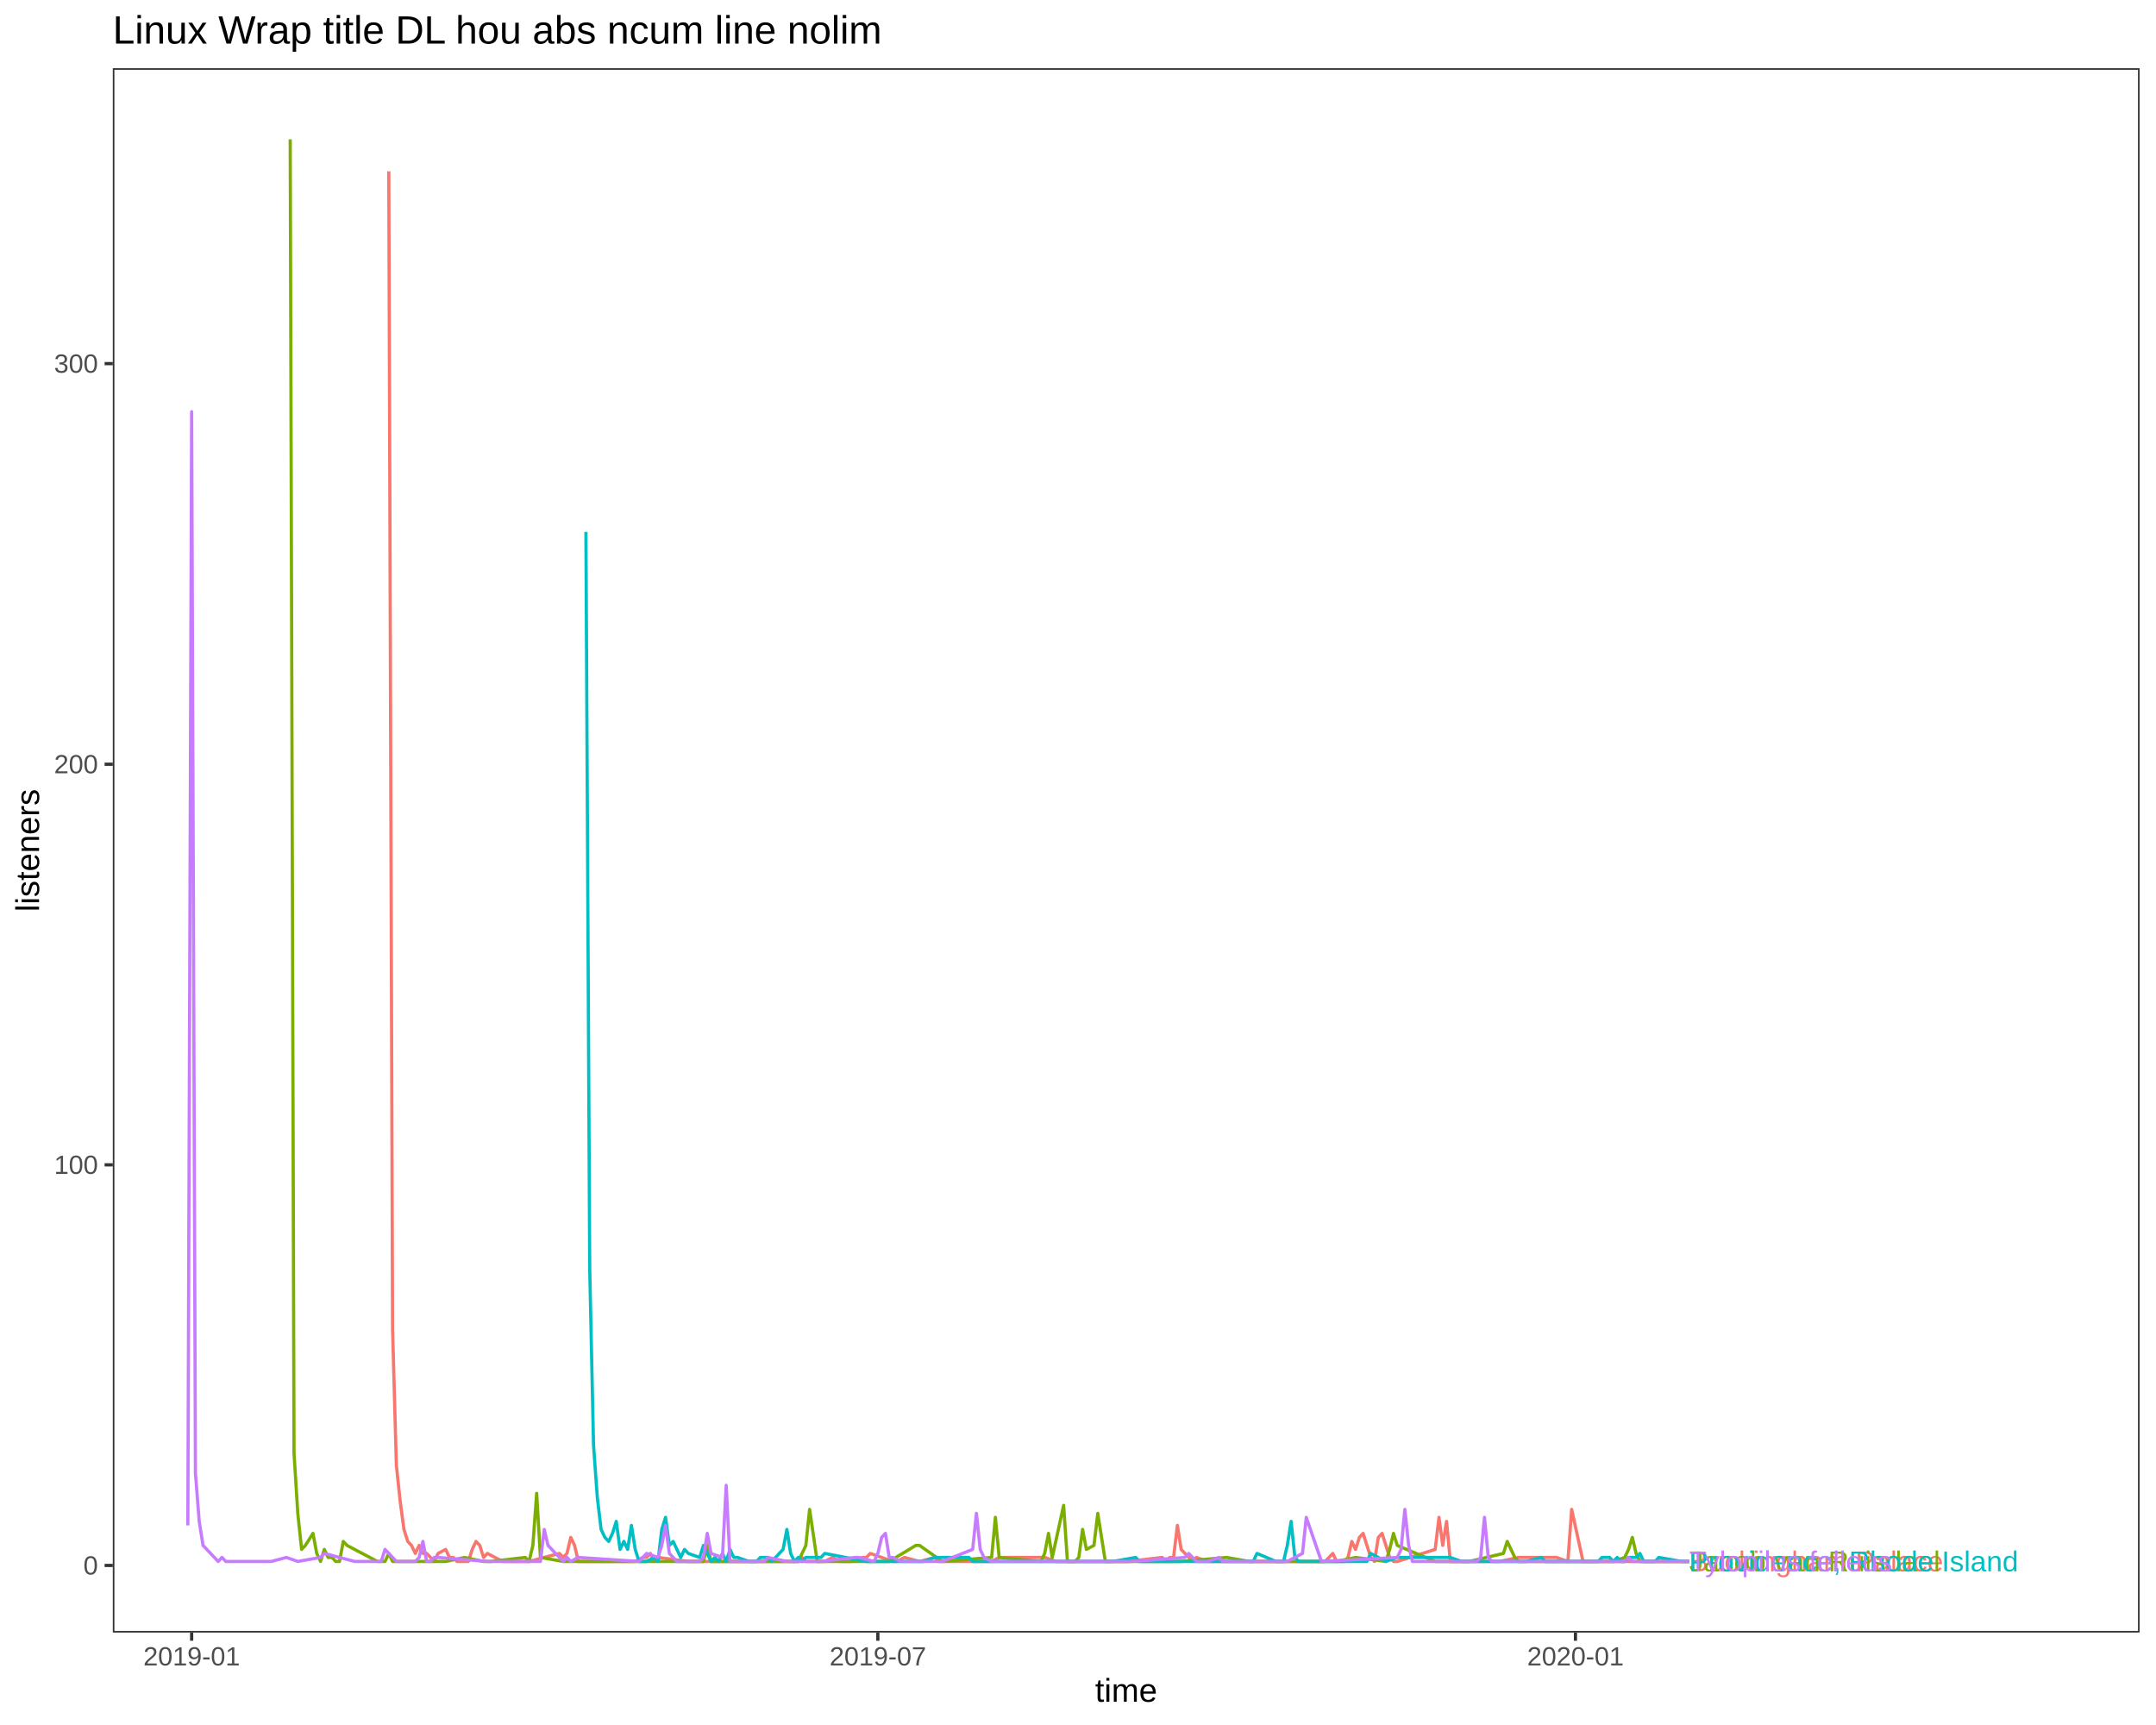
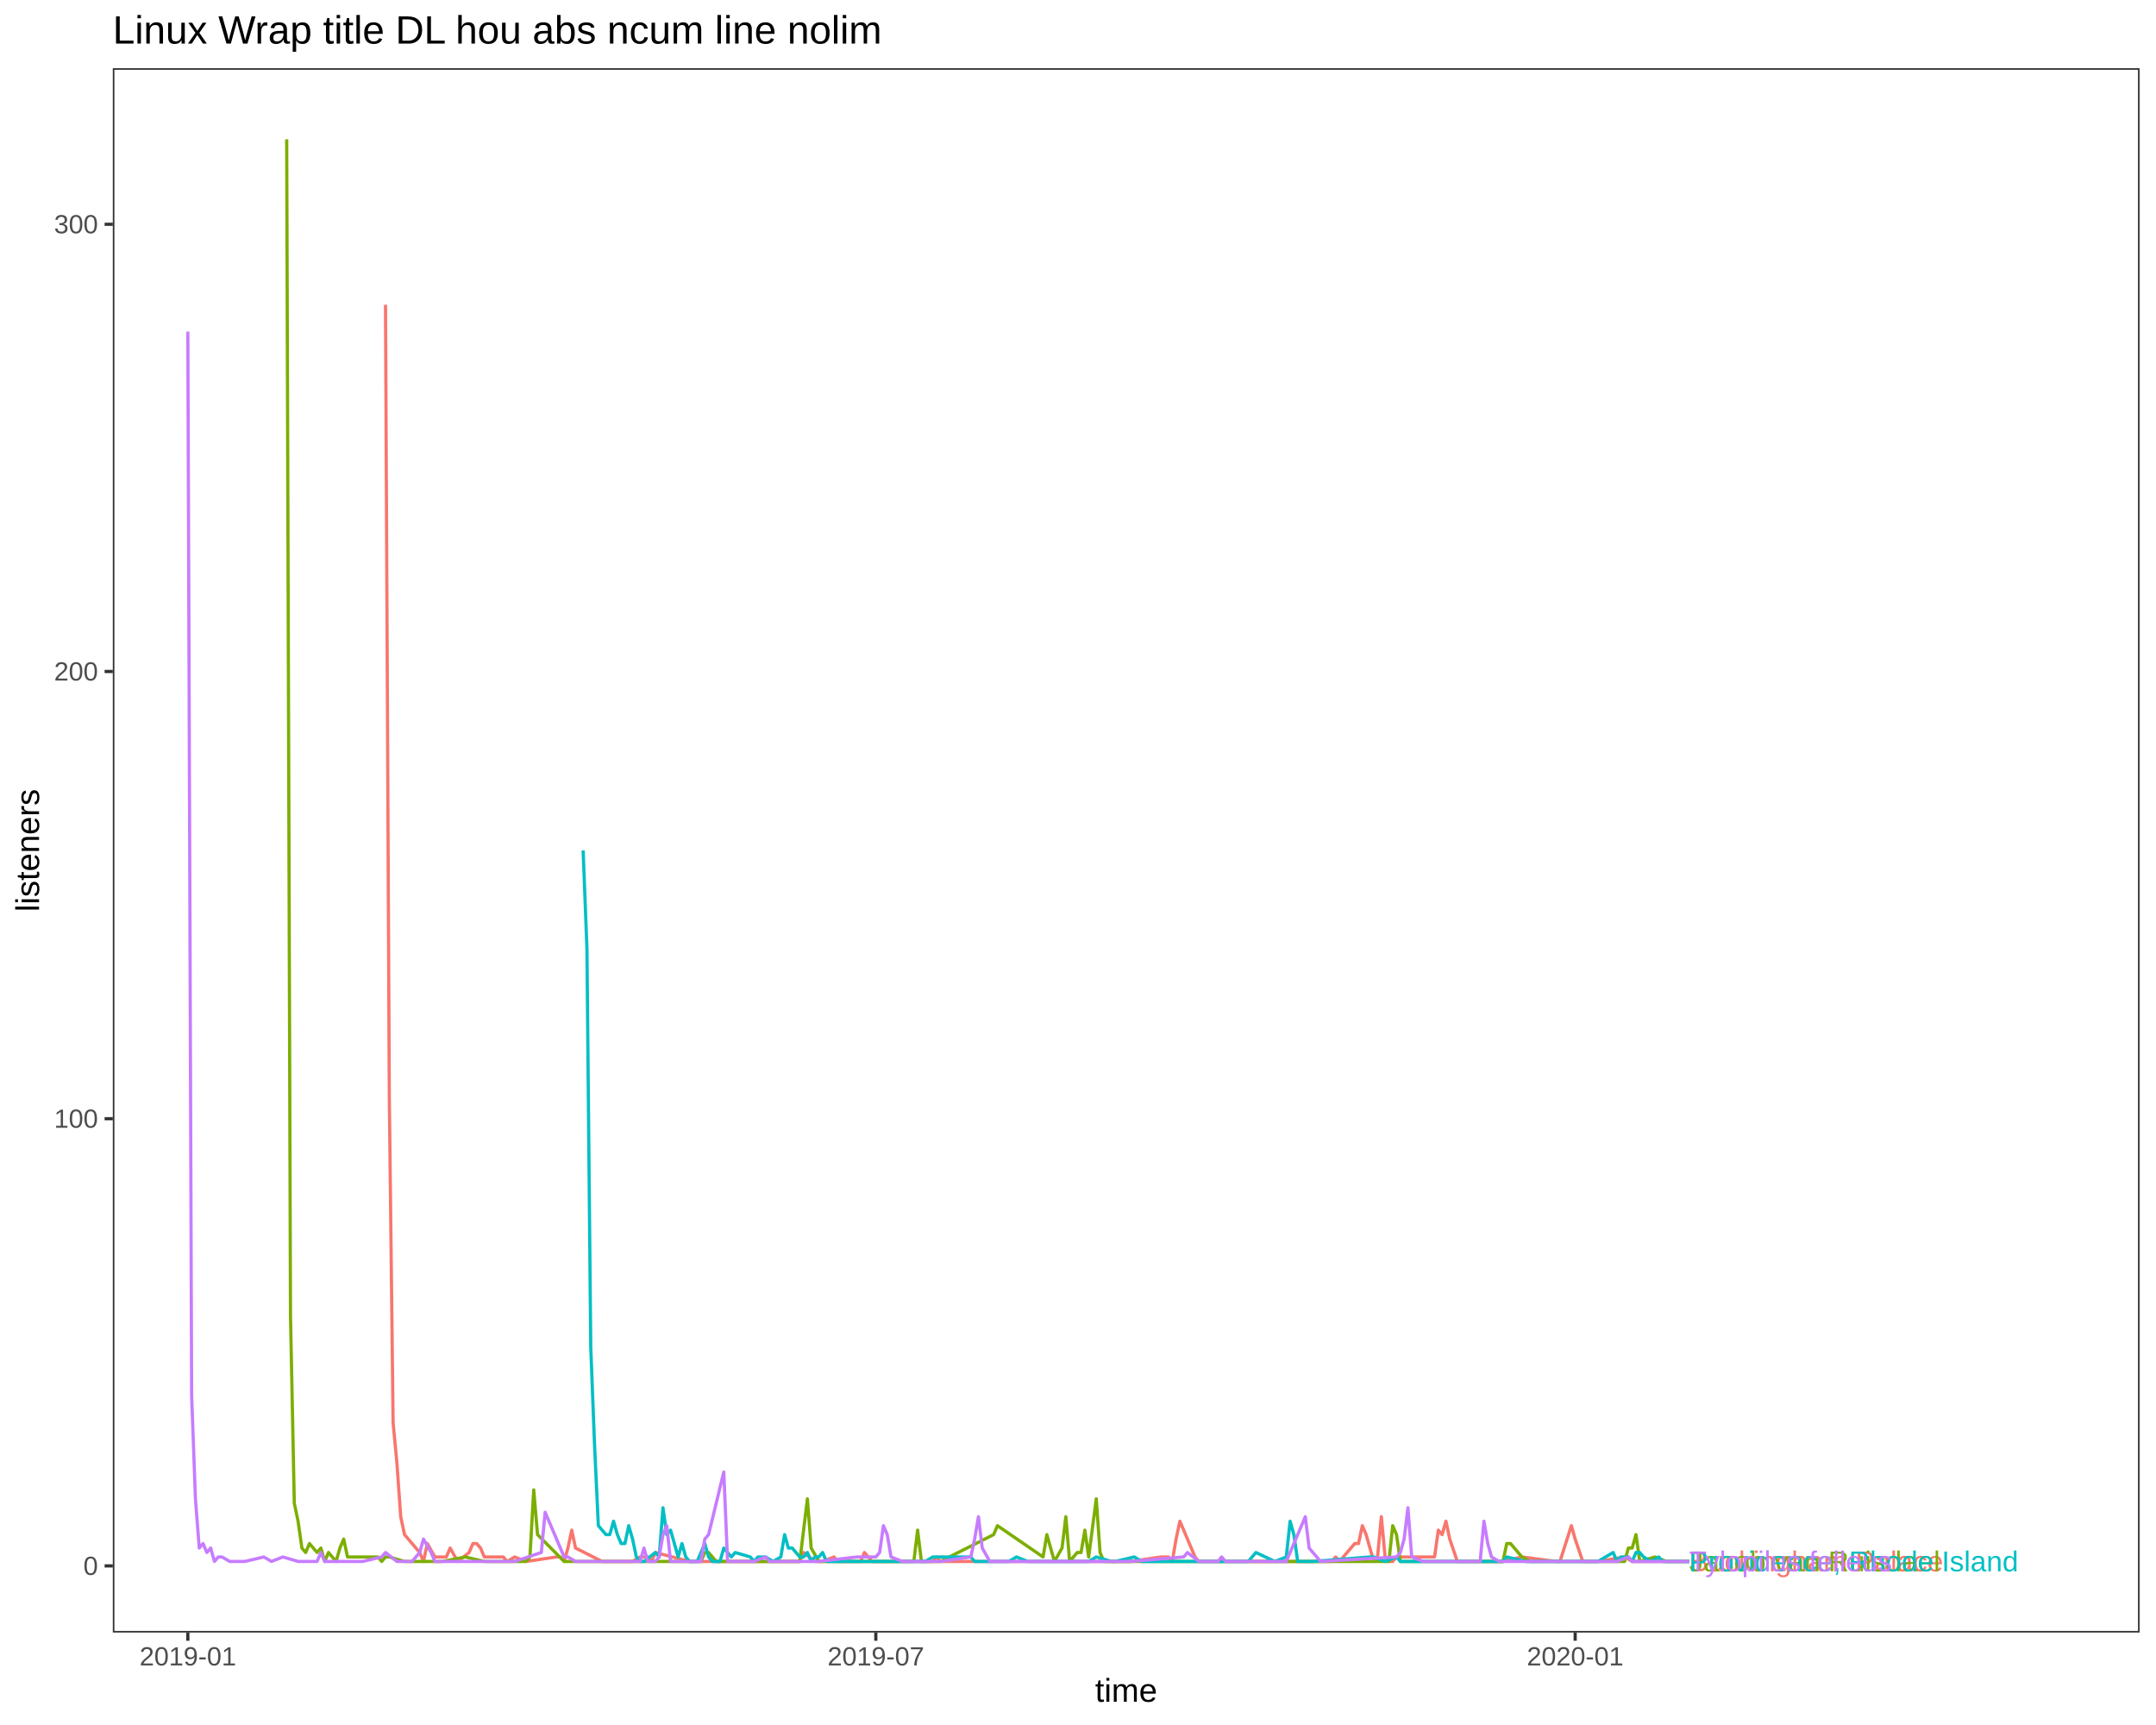
<svg xmlns="http://www.w3.org/2000/svg" viewBox="0 0 720.00 576.00">
  <defs>
    <style type="text/css">
    line, polyline, polygon, path, rect, circle {
      fill: none;
      stroke: #000000;
      stroke-linecap: round;
      stroke-linejoin: round;
      stroke-miterlimit: 10.00;
    }
  </style>
  </defs>
  <rect width="100%" height="100%" style="stroke: none; fill: #FFFFFF;" />
  <rect x="0.00" y="0.00" width="720.00" height="576.00" style="stroke-width: 1.07; stroke: #FFFFFF; fill: #FFFFFF;" />
  <defs>
    <clipPath id="cpMzcuNjd8NzE0LjUyfDU0NS4xM3wyMi43Nw==">
      <rect x="37.67" y="22.77" width="676.85" height="522.36" />
    </clipPath>
  </defs>
  <rect x="37.67" y="22.77" width="676.85" height="522.36" style="stroke-width: 1.07; stroke: none; fill: #FFFFFF;" clip-path="url(#cpMzcuNjd8NzE0LjUyfDU0NS4xM3wyMi43Nw==)" />
-   <polyline points="129.84,57.22 131.10,443.80 132.37,489.28 133.64,501.32 134.90,510.69 136.17,514.70 137.43,516.04 138.70,518.71 139.97,516.04 141.23,518.71 142.50,518.71 143.77,520.05 145.03,521.39 146.30,518.71 148.83,517.37 150.10,520.05 151.36,520.05 152.63,521.39 156.43,521.39 157.69,517.37 158.96,514.70 160.22,516.04 161.49,520.05 162.76,518.71 167.82,521.39 169.09,521.39 170.35,521.39 171.62,521.39 172.89,521.39 176.68,521.39 186.81,518.71 188.08,520.05 189.34,518.71 190.61,513.36 191.88,516.04 193.14,521.39 200.74,521.39 202.01,521.39 212.13,521.39 214.67,520.05 215.93,520.05 217.20,518.71 218.46,521.39 219.73,520.05 229.86,521.39 241.25,521.39 243.79,521.39 248.85,521.39 250.12,521.39 253.92,521.39 258.98,521.39 260.25,521.39 266.58,521.39 267.84,520.05 269.11,521.39 271.64,521.39 275.44,521.39 277.97,520.05 280.50,521.39 283.04,521.39 284.30,521.39 288.10,520.05 289.37,520.05 290.63,518.71 298.23,521.39 299.49,521.39 302.03,520.05 307.09,521.39 312.16,520.05 313.42,521.39 314.69,521.39 321.02,521.39 326.08,521.39 327.35,521.39 331.15,521.39 333.68,520.05 348.87,520.05 352.67,521.39 355.20,521.39 357.74,521.39 359.00,521.39 367.86,521.39 369.13,521.39 376.73,521.39 388.12,520.05 389.39,521.39 390.65,520.05 391.92,520.05 393.19,509.35 394.45,517.37 398.25,521.39 399.52,520.05 403.31,521.39 407.11,521.39 414.71,521.39 424.84,521.39 427.37,521.39 436.23,521.39 442.56,521.39 445.10,518.71 446.36,521.39 447.63,521.39 448.89,521.39 450.16,520.05 451.43,514.70 452.69,517.37 453.96,513.36 455.22,512.02 456.49,516.04 457.76,520.05 459.02,521.39 460.29,513.36 461.55,512.02 464.09,520.05 465.35,521.39 466.62,521.39 479.28,517.37 480.55,506.67 481.81,516.04 483.08,508.01 484.34,521.39 486.88,521.39 495.74,521.39 500.80,521.39 507.13,520.05 519.80,520.05 523.59,521.39 524.86,504.00 528.66,521.39 532.46,521.39 541.32,521.39 542.58,521.39 543.85,521.39 548.92,521.39 552.71,521.39 559.04,521.39 564.11,521.39 " style="stroke-width: 1.07; stroke: #F8766D; stroke-linecap: butt;" clip-path="url(#cpMzcuNjd8NzE0LjUyfDU0NS4xM3wyMi43Nw==)" />
-   <polyline points="96.92,46.52 98.19,485.27 99.45,505.33 100.72,517.37 101.98,516.04 104.52,512.02 105.78,518.71 107.05,521.39 108.31,517.37 109.58,520.05 110.85,520.05 112.11,521.39 113.38,521.39 114.64,514.70 115.91,516.04 126.04,521.39 127.31,521.39 128.57,521.39 129.84,518.71 131.10,521.39 136.17,521.39 141.23,521.39 148.83,521.39 155.16,520.05 161.49,521.39 164.02,521.39 175.42,520.05 176.68,521.39 177.95,516.04 179.22,498.65 180.48,520.05 188.08,521.39 190.61,521.39 204.54,521.39 207.07,521.39 217.20,521.39 224.80,521.39 229.86,521.39 231.13,521.39 234.92,521.39 236.19,516.04 237.46,521.39 239.99,521.39 241.25,521.39 245.05,521.39 247.58,521.39 250.12,521.39 252.65,521.39 264.04,521.39 266.58,521.39 269.11,516.04 270.37,504.00 272.91,521.39 277.97,521.39 296.96,521.39 305.83,516.04 307.09,516.04 314.69,521.39 331.15,520.05 332.41,506.67 333.68,520.05 347.61,521.39 348.87,518.71 350.14,512.02 351.40,520.05 355.20,502.66 356.47,521.39 359.00,521.39 360.27,520.05 361.53,510.69 362.80,517.37 365.33,516.04 366.60,505.33 369.13,521.39 377.99,521.39 379.26,521.39 383.06,521.39 390.65,521.39 394.45,521.39 409.64,520.05 417.24,521.39 424.84,521.39 426.10,521.39 446.36,521.39 452.69,520.05 462.82,521.39 464.09,517.37 465.35,512.02 466.62,516.04 479.28,521.39 484.34,521.39 486.88,521.39 490.68,521.39 502.07,518.71 503.34,514.70 504.60,517.37 505.87,520.05 507.13,521.39 508.40,521.39 510.93,521.39 512.20,521.39 527.39,521.39 538.79,521.39 542.58,520.05 543.85,517.37 545.12,513.36 546.38,518.71 547.65,521.39 551.45,521.39 552.71,521.39 555.25,521.39 556.51,521.39 564.11,521.39 " style="stroke-width: 1.07; stroke: #7CAE00; stroke-linecap: butt;" clip-path="url(#cpMzcuNjd8NzE0LjUyfDU0NS4xM3wyMi43Nw==)" />
-   <polyline points="195.67,177.61 196.94,423.74 198.21,482.59 199.47,499.98 200.74,510.69 202.01,513.36 203.27,514.70 204.54,512.02 205.80,508.01 207.07,517.37 208.34,514.70 209.60,517.37 210.87,509.35 212.13,517.37 213.40,521.39 214.67,521.39 215.93,521.39 218.46,520.05 219.73,521.39 221.00,510.69 222.26,506.67 223.53,516.04 224.80,514.70 226.06,517.37 227.33,520.05 228.59,517.37 229.86,518.71 233.66,520.05 234.92,516.04 236.19,518.71 237.46,521.39 238.72,520.05 239.99,521.39 241.25,518.71 242.52,521.39 243.79,517.37 245.05,520.05 246.32,520.05 250.12,521.39 251.38,521.39 252.65,521.39 253.92,520.05 256.45,520.05 257.71,521.39 261.51,517.37 262.78,510.69 264.04,518.71 265.31,521.39 266.58,520.05 267.84,521.39 269.11,520.05 270.37,520.05 271.64,520.05 272.91,520.05 274.17,520.05 275.44,518.71 289.37,521.39 303.29,521.39 307.09,521.39 308.36,521.39 312.16,520.05 323.55,520.05 324.82,521.39 336.21,521.39 338.74,521.39 340.01,521.39 342.54,521.39 347.61,521.39 351.40,521.39 353.94,521.39 364.07,521.39 365.33,521.39 366.60,521.39 370.40,521.39 371.66,521.39 379.26,520.05 380.52,521.39 383.06,521.39 389.39,521.39 393.19,521.39 396.98,521.39 402.05,521.39 405.85,521.39 412.18,521.39 415.98,521.39 417.24,521.39 418.51,521.39 419.77,518.71 426.10,521.39 428.64,521.39 429.90,516.04 431.17,508.01 432.43,520.05 433.70,521.39 434.97,521.39 438.77,521.39 456.49,521.39 457.76,518.71 462.82,521.39 466.62,520.05 467.89,520.05 484.34,520.05 488.14,521.39 497.01,521.39 500.80,521.39 502.07,521.39 503.34,521.39 509.67,521.39 514.73,520.05 516.00,521.39 521.06,521.39 533.72,521.39 534.99,520.05 537.52,520.05 538.79,521.39 540.05,520.05 541.32,521.39 542.58,521.39 543.85,520.05 545.12,520.05 546.38,520.05 547.65,518.71 548.92,521.39 550.18,521.39 552.71,521.39 553.98,520.05 561.58,521.39 562.84,521.39 564.11,521.39 " style="stroke-width: 1.07; stroke: #00BFC4; stroke-linecap: butt;" clip-path="url(#cpMzcuNjd8NzE0LjUyfDU0NS4xM3wyMi43Nw==)" />
-   <polyline points="62.73,509.35 64.00,137.48 65.27,491.96 66.53,508.01 67.80,516.04 69.07,517.37 70.33,518.71 71.60,520.05 72.86,521.39 74.13,520.05 75.40,521.39 76.66,521.39 79.19,521.39 80.46,521.39 81.73,521.39 88.06,521.39 89.32,521.39 90.59,521.39 95.65,520.05 99.45,521.39 107.05,520.05 108.31,518.71 118.44,521.39 120.98,521.39 127.31,521.39 128.57,517.37 132.37,521.39 134.90,521.39 138.70,521.39 139.97,520.05 141.23,514.70 142.50,521.39 143.77,521.39 145.03,520.05 146.30,520.05 162.76,521.39 167.82,521.39 172.89,521.39 180.48,521.39 181.75,510.69 183.01,516.04 188.08,521.39 189.34,520.05 190.61,521.39 193.14,520.05 213.40,521.39 214.67,520.05 215.93,518.71 219.73,520.05 221.00,516.04 222.26,509.35 223.53,518.71 226.06,521.39 229.86,521.39 231.13,521.39 233.66,521.39 234.92,520.05 236.19,512.02 237.46,518.71 241.25,520.05 242.52,495.97 243.79,521.39 248.85,521.39 251.38,521.39 255.18,521.39 256.45,520.05 262.78,521.39 265.31,521.39 266.58,521.39 270.37,521.39 274.17,521.39 285.57,520.05 286.83,520.05 291.90,521.39 293.16,518.71 294.43,513.36 295.70,512.02 296.96,520.05 298.23,520.05 300.76,521.39 310.89,521.39 314.69,521.39 324.82,517.37 326.08,505.33 327.35,517.37 328.61,520.05 331.15,521.39 333.68,521.39 340.01,521.39 343.81,521.39 377.99,521.39 395.72,520.05 396.98,518.71 399.52,521.39 400.78,521.39 403.31,521.39 407.11,520.05 408.38,521.39 409.64,521.39 419.77,521.39 421.04,521.39 422.31,521.39 429.90,521.39 434.97,518.71 436.23,506.67 441.30,521.39 466.62,520.05 467.89,517.37 469.15,504.00 470.42,516.04 471.68,521.39 474.22,521.39 476.75,521.39 479.28,521.39 481.81,521.39 483.08,521.39 488.14,521.39 493.21,521.39 494.47,520.05 495.74,506.67 497.01,520.05 498.27,521.39 500.80,521.39 504.60,521.39 505.87,521.39 513.46,521.39 514.73,521.39 519.80,521.39 531.19,521.39 533.72,521.39 538.79,521.39 542.58,521.39 543.85,520.05 545.12,521.39 564.11,521.39 " style="stroke-width: 1.07; stroke: #C77CFF; stroke-linecap: butt;" clip-path="url(#cpMzcuNjd8NzE0LjUyfDU0NS4xM3wyMi43Nw==)" />
+   <polyline points="128.74,101.77 130.01,366.08 131.28,475.09 132.55,488.53 133.82,506.45 135.09,512.43 136.35,513.92 137.62,515.41 138.89,516.91 140.16,518.40 141.43,521.39 142.70,515.41 145.24,519.89 146.51,519.89 147.78,519.89 149.05,519.89 150.32,516.91 152.86,521.39 156.66,518.40 157.93,515.41 159.20,515.41 160.47,516.91 161.74,519.89 163.01,519.89 168.09,519.89 169.36,521.39 171.89,519.89 175.70,521.39 185.86,519.89 187.13,519.89 188.40,521.39 189.66,516.91 190.93,510.93 192.20,516.91 201.09,521.39 202.36,521.39 211.24,521.39 213.78,519.89 215.05,519.89 216.32,519.89 217.59,521.39 218.86,518.40 230.28,521.39 241.71,521.39 242.98,521.39 249.32,521.39 250.59,521.39 254.40,521.39 258.21,521.39 259.48,521.39 267.09,521.39 268.36,518.40 272.17,521.39 274.71,521.39 278.52,519.89 279.79,521.39 283.59,521.39 284.86,521.39 287.40,521.39 288.67,518.40 289.94,519.89 291.21,521.39 297.56,521.39 298.82,521.39 301.36,521.39 302.63,521.39 307.71,521.39 311.52,521.39 312.79,519.89 314.06,521.39 320.40,521.39 325.48,521.39 328.02,521.39 330.56,521.39 333.10,521.39 334.37,521.39 348.33,521.39 349.60,521.39 353.40,521.39 354.67,521.39 357.21,521.39 358.48,521.39 368.64,521.39 369.91,521.39 377.52,521.39 387.68,519.89 390.21,519.89 391.48,521.39 392.75,513.92 394.02,507.95 399.10,519.89 400.37,521.39 404.18,521.39 406.72,521.39 415.60,521.39 424.49,521.39 428.29,521.39 435.91,521.39 442.26,521.39 444.79,521.39 446.06,519.89 447.33,521.39 448.60,519.89 451.14,516.91 452.41,515.41 453.68,515.41 454.95,509.44 456.22,512.43 457.49,516.91 458.76,521.39 460.03,519.89 461.30,506.45 462.56,519.89 463.83,521.39 465.10,521.39 466.37,519.89 479.07,519.89 480.33,510.93 481.60,512.43 482.87,507.95 484.14,513.92 486.68,521.39 495.57,521.39 501.91,521.39 508.26,519.89 519.68,521.39 520.95,521.39 524.76,509.44 526.03,513.92 528.57,521.39 533.65,521.39 542.53,519.89 545.07,521.39 548.88,521.39 553.95,521.39 559.03,521.39 564.11,521.39 " style="stroke-width: 1.07; stroke: #F8766D; stroke-linecap: butt;" clip-path="url(#cpMzcuNjd8NzE0LjUyfDU0NS4xM3wyMi43Nw==)" />
+   <polyline points="95.74,46.52 97.01,439.26 98.28,501.97 99.54,507.95 100.81,516.91 102.08,518.40 103.35,515.41 104.62,516.91 105.89,518.40 107.16,516.91 108.43,521.39 109.70,518.40 112.24,521.39 113.51,516.91 114.78,513.92 116.05,519.89 126.20,519.89 127.47,521.39 128.74,519.89 130.01,519.89 135.09,521.39 141.43,521.39 147.78,521.39 155.39,519.89 161.74,521.39 163.01,521.39 174.43,521.39 175.70,521.39 176.97,519.89 178.24,497.49 179.51,512.43 188.40,521.39 190.93,521.39 204.90,521.39 206.17,521.39 217.59,521.39 223.94,521.39 230.28,521.39 231.55,521.39 234.09,521.39 235.36,518.40 236.63,518.40 239.17,521.39 241.71,521.39 244.24,521.39 248.05,521.39 250.59,521.39 251.86,521.39 263.28,521.39 267.09,521.39 269.63,500.48 270.90,516.91 273.44,521.39 277.25,521.39 296.29,521.39 305.17,521.39 306.44,510.93 307.71,521.39 314.06,521.39 331.83,512.43 333.10,509.44 348.33,519.89 349.60,512.43 350.87,516.91 352.14,521.39 354.67,516.91 355.94,506.45 357.21,521.39 359.75,518.40 361.02,518.40 362.29,510.93 363.56,519.89 366.10,500.48 367.37,518.40 368.64,521.39 377.52,521.39 378.79,521.39 383.87,521.39 391.48,521.39 394.02,521.39 409.25,521.39 410.52,521.39 416.87,521.39 424.49,521.39 425.75,521.39 447.33,521.39 452.41,521.39 453.68,521.39 463.83,521.39 465.10,509.44 466.37,512.43 467.64,521.39 479.07,521.39 485.41,521.39 486.68,521.39 491.76,521.39 501.91,521.39 503.18,515.41 504.45,515.41 505.72,516.91 508.26,519.89 510.80,521.39 512.07,521.39 527.30,521.39 539.99,521.39 542.53,521.39 543.80,516.91 545.07,516.91 546.34,512.43 547.61,521.39 552.68,519.89 556.49,521.39 557.76,521.39 564.11,521.39 " style="stroke-width: 1.07; stroke: #7CAE00; stroke-linecap: butt;" clip-path="url(#cpMzcuNjd8NzE0LjUyfDU0NS4xM3wyMi43Nw==)" />
+   <polyline points="194.74,283.95 196.01,316.80 197.28,449.71 198.55,482.56 199.82,509.44 201.09,510.93 202.36,512.43 203.63,512.43 204.90,507.95 206.17,512.43 207.44,515.41 208.70,515.41 209.97,509.44 211.24,513.92 212.51,519.89 213.78,521.39 215.05,521.39 218.86,518.40 220.13,519.89 221.40,503.47 222.67,512.43 223.94,510.93 225.21,515.41 226.47,519.89 227.74,515.41 229.01,519.89 230.28,521.39 232.82,521.39 234.09,518.40 235.36,515.41 236.63,519.89 237.90,521.39 239.17,521.39 240.44,521.39 241.71,516.91 242.98,518.40 244.24,519.89 245.51,518.40 250.59,519.89 251.86,521.39 253.13,519.89 255.67,519.89 258.21,521.39 260.75,519.89 262.02,512.43 263.28,516.91 264.55,516.91 267.09,519.89 268.36,519.89 269.63,518.40 270.90,521.39 272.17,519.89 273.44,519.89 274.71,518.40 275.98,521.39 289.94,521.39 302.63,521.39 307.71,521.39 308.98,521.39 311.52,519.89 324.21,519.89 325.48,521.39 336.90,521.39 339.44,519.89 343.25,521.39 347.06,521.39 352.14,521.39 353.40,521.39 363.56,521.39 366.10,519.89 371.17,521.39 372.44,521.39 378.79,519.89 381.33,521.39 383.87,521.39 388.95,521.39 392.75,521.39 396.56,521.39 401.64,521.39 405.45,521.39 411.79,521.39 416.87,521.39 418.14,519.89 419.41,518.40 425.75,521.39 429.56,519.89 430.83,507.95 432.10,512.43 433.37,521.39 434.64,521.39 438.45,521.39 457.49,519.89 458.76,519.89 462.56,521.39 466.37,519.89 467.64,521.39 468.91,521.39 484.14,521.39 485.41,521.39 487.95,521.39 498.10,521.39 501.91,521.39 503.18,519.89 509.53,521.39 514.61,521.39 515.88,521.39 517.14,521.39 522.22,521.39 533.65,521.39 536.18,519.89 538.72,518.40 539.99,521.39 541.26,519.89 543.80,519.89 545.07,521.39 546.34,518.40 547.61,518.40 548.88,519.89 551.42,521.39 553.95,519.89 555.22,521.39 561.57,521.39 562.84,521.39 564.11,521.39 " style="stroke-width: 1.07; stroke: #00BFC4; stroke-linecap: butt;" clip-path="url(#cpMzcuNjd8NzE0LjUyfDU0NS4xM3wyMi43Nw==)" />
+   <polyline points="62.73,110.73 64.00,466.13 65.27,500.48 66.54,516.91 67.81,515.41 69.08,518.40 70.35,516.91 71.62,521.39 72.89,519.89 74.16,519.89 76.70,521.39 77.97,521.39 80.51,521.39 81.77,521.39 88.12,519.89 90.66,521.39 94.47,519.89 99.54,521.39 105.89,521.39 107.16,518.40 108.43,521.39 118.58,521.39 121.12,521.39 127.47,519.89 128.74,518.40 132.55,521.39 135.09,521.39 137.62,521.39 140.16,518.40 141.43,513.92 143.97,518.40 145.24,521.39 146.51,521.39 163.01,521.39 166.82,521.39 171.89,521.39 180.78,518.40 182.05,504.96 188.40,519.89 189.66,519.89 192.20,521.39 193.47,521.39 213.78,521.39 215.05,516.91 216.32,521.39 218.86,521.39 220.13,519.89 221.40,512.43 222.67,509.44 223.94,521.39 226.47,521.39 229.01,521.39 231.55,521.39 234.09,521.39 235.36,513.92 236.63,512.43 241.71,491.52 242.98,521.39 244.24,521.39 249.32,521.39 251.86,521.39 255.67,519.89 256.94,521.39 263.28,521.39 264.55,521.39 265.82,521.39 270.90,521.39 273.44,521.39 286.13,519.89 287.40,519.89 292.48,519.89 293.75,518.40 295.02,509.44 296.29,512.43 297.56,519.89 301.36,521.39 310.25,521.39 314.06,521.39 324.21,519.89 325.48,513.92 326.75,506.45 328.02,516.91 330.56,521.39 334.37,521.39 339.44,521.39 344.52,521.39 377.52,521.39 395.29,519.89 396.56,518.40 400.37,521.39 401.64,521.39 404.18,521.39 406.72,521.39 407.98,519.89 409.25,521.39 419.41,521.39 420.68,521.39 421.95,521.39 429.56,521.39 435.91,506.45 437.18,516.91 440.99,521.39 466.37,519.89 467.64,518.40 468.91,513.92 470.18,503.47 471.45,519.89 475.26,521.39 476.53,521.39 479.07,521.39 481.60,521.39 484.14,521.39 487.95,521.39 494.30,521.39 495.57,507.95 496.84,515.41 498.10,519.89 500.64,521.39 504.45,521.39 505.72,521.39 514.61,521.39 515.88,521.39 520.95,521.39 531.11,521.39 534.91,521.39 539.99,521.39 543.80,519.89 545.07,521.39 546.34,521.39 564.11,521.39 " style="stroke-width: 1.07; stroke: #C77CFF; stroke-linecap: butt;" clip-path="url(#cpMzcuNjd8NzE0LjUyfDU0NS4xM3wyMi43Nw==)" />
  <g clip-path="url(#cpMzcuNjd8NzE0LjUyfDU0NS4xM3wyMi43Nw==)">
    <text x="564.11" y="524.68" style="font-size: 9.60px; fill: #F8766D; font-family: Liberation Sans;" textLength="84.73px" lengthAdjust="spacingAndGlyphs">Buckingham Palace</text>
  </g>
  <g clip-path="url(#cpMzcuNjd8NzE0LjUyfDU0NS4xM3wyMi43Nw==)">
    <text x="564.11" y="524.68" style="font-size: 9.60px; fill: #7CAE00; font-family: Liberation Sans;" textLength="83.66px" lengthAdjust="spacingAndGlyphs">Jacob van Ruisdael</text>
  </g>
  <g clip-path="url(#cpMzcuNjd8NzE0LjUyfDU0NS4xM3wyMi43Nw==)">
    <text x="564.11" y="524.68" style="font-size: 9.60px; fill: #00BFC4; font-family: Liberation Sans;" textLength="109.78px" lengthAdjust="spacingAndGlyphs">Providence, Rhode Island</text>
  </g>
  <g clip-path="url(#cpMzcuNjd8NzE0LjUyfDU0NS4xM3wyMi43Nw==)">
    <text x="564.11" y="524.68" style="font-size: 9.60px; fill: #C77CFF; font-family: Liberation Sans;" textLength="67.66px" lengthAdjust="spacingAndGlyphs">Tylopilus felleus</text>
  </g>
  <rect x="37.67" y="22.77" width="676.85" height="522.36" style="stroke-width: 1.07; stroke: #333333;" clip-path="url(#cpMzcuNjd8NzE0LjUyfDU0NS4xM3wyMi43Nw==)" />
  <defs>
    <clipPath id="cpMC4wMHw3MjAuMDB8NTc2LjAwfDAuMDA=">
      <rect x="0.00" y="0.00" width="720.00" height="576.00" />
    </clipPath>
  </defs>
  <g clip-path="url(#cpMC4wMHw3MjAuMDB8NTc2LjAwfDAuMDA=)">
-     <text x="27.84" y="525.75" style="font-size: 8.80px; fill: #4D4D4D; font-family: Liberation Sans;" textLength="4.89px" lengthAdjust="spacingAndGlyphs">0</text>
+     <text x="27.84" y="525.90" style="font-size: 8.80px; fill: #4D4D4D; font-family: Liberation Sans;" textLength="4.89px" lengthAdjust="spacingAndGlyphs">0</text>
  </g>
  <g clip-path="url(#cpMC4wMHw3MjAuMDB8NTc2LjAwfDAuMDA=)">
-     <text x="18.06" y="391.98" style="font-size: 8.80px; fill: #4D4D4D; font-family: Liberation Sans;" textLength="14.67px" lengthAdjust="spacingAndGlyphs">100</text>
+     <text x="18.06" y="376.57" style="font-size: 8.80px; fill: #4D4D4D; font-family: Liberation Sans;" textLength="14.67px" lengthAdjust="spacingAndGlyphs">100</text>
  </g>
  <g clip-path="url(#cpMC4wMHw3MjAuMDB8NTc2LjAwfDAuMDA=)">
-     <text x="18.06" y="258.21" style="font-size: 8.80px; fill: #4D4D4D; font-family: Liberation Sans;" textLength="14.67px" lengthAdjust="spacingAndGlyphs">200</text>
+     <text x="18.06" y="227.24" style="font-size: 8.80px; fill: #4D4D4D; font-family: Liberation Sans;" textLength="14.67px" lengthAdjust="spacingAndGlyphs">200</text>
  </g>
  <g clip-path="url(#cpMC4wMHw3MjAuMDB8NTc2LjAwfDAuMDA=)">
-     <text x="18.06" y="124.45" style="font-size: 8.80px; fill: #4D4D4D; font-family: Liberation Sans;" textLength="14.67px" lengthAdjust="spacingAndGlyphs">300</text>
+     <text x="18.06" y="77.91" style="font-size: 8.80px; fill: #4D4D4D; font-family: Liberation Sans;" textLength="14.67px" lengthAdjust="spacingAndGlyphs">300</text>
  </g>
-   <polyline points="34.93,522.72 37.67,522.72 " style="stroke-width: 1.07; stroke: #333333; stroke-linecap: butt;" clip-path="url(#cpMC4wMHw3MjAuMDB8NTc2LjAwfDAuMDA=)" />
-   <polyline points="34.93,388.96 37.67,388.96 " style="stroke-width: 1.07; stroke: #333333; stroke-linecap: butt;" clip-path="url(#cpMC4wMHw3MjAuMDB8NTc2LjAwfDAuMDA=)" />
-   <polyline points="34.93,255.19 37.67,255.19 " style="stroke-width: 1.07; stroke: #333333; stroke-linecap: butt;" clip-path="url(#cpMC4wMHw3MjAuMDB8NTc2LjAwfDAuMDA=)" />
-   <polyline points="34.93,121.42 37.67,121.42 " style="stroke-width: 1.07; stroke: #333333; stroke-linecap: butt;" clip-path="url(#cpMC4wMHw3MjAuMDB8NTc2LjAwfDAuMDA=)" />
-   <polyline points="64.00,547.87 64.00,545.13 " style="stroke-width: 1.07; stroke: #333333; stroke-linecap: butt;" clip-path="url(#cpMC4wMHw3MjAuMDB8NTc2LjAwfDAuMDA=)" />
-   <polyline points="293.16,547.87 293.16,545.13 " style="stroke-width: 1.07; stroke: #333333; stroke-linecap: butt;" clip-path="url(#cpMC4wMHw3MjAuMDB8NTc2LjAwfDAuMDA=)" />
-   <polyline points="526.13,547.87 526.13,545.13 " style="stroke-width: 1.07; stroke: #333333; stroke-linecap: butt;" clip-path="url(#cpMC4wMHw3MjAuMDB8NTc2LjAwfDAuMDA=)" />
+   <polyline points="34.93,522.88 37.67,522.88 " style="stroke-width: 1.07; stroke: #333333; stroke-linecap: butt;" clip-path="url(#cpMC4wMHw3MjAuMDB8NTc2LjAwfDAuMDA=)" />
+   <polyline points="34.93,373.55 37.67,373.55 " style="stroke-width: 1.07; stroke: #333333; stroke-linecap: butt;" clip-path="url(#cpMC4wMHw3MjAuMDB8NTc2LjAwfDAuMDA=)" />
+   <polyline points="34.93,224.22 37.67,224.22 " style="stroke-width: 1.07; stroke: #333333; stroke-linecap: butt;" clip-path="url(#cpMC4wMHw3MjAuMDB8NTc2LjAwfDAuMDA=)" />
+   <polyline points="34.93,74.89 37.67,74.89 " style="stroke-width: 1.07; stroke: #333333; stroke-linecap: butt;" clip-path="url(#cpMC4wMHw3MjAuMDB8NTc2LjAwfDAuMDA=)" />
+   <polyline points="62.73,547.87 62.73,545.13 " style="stroke-width: 1.07; stroke: #333333; stroke-linecap: butt;" clip-path="url(#cpMC4wMHw3MjAuMDB8NTc2LjAwfDAuMDA=)" />
+   <polyline points="292.48,547.87 292.48,545.13 " style="stroke-width: 1.07; stroke: #333333; stroke-linecap: butt;" clip-path="url(#cpMC4wMHw3MjAuMDB8NTc2LjAwfDAuMDA=)" />
+   <polyline points="526.03,547.87 526.03,545.13 " style="stroke-width: 1.07; stroke: #333333; stroke-linecap: butt;" clip-path="url(#cpMC4wMHw3MjAuMDB8NTc2LjAwfDAuMDA=)" />
  <g clip-path="url(#cpMC4wMHw3MjAuMDB8NTc2LjAwfDAuMDA=)">
-     <text x="47.87" y="556.11" style="font-size: 8.80px; fill: #4D4D4D; font-family: Liberation Sans;" textLength="32.27px" lengthAdjust="spacingAndGlyphs">2019-01</text>
+     <text x="46.60" y="556.11" style="font-size: 8.80px; fill: #4D4D4D; font-family: Liberation Sans;" textLength="32.27px" lengthAdjust="spacingAndGlyphs">2019-01</text>
  </g>
  <g clip-path="url(#cpMC4wMHw3MjAuMDB8NTc2LjAwfDAuMDA=)">
-     <text x="277.03" y="556.11" style="font-size: 8.80px; fill: #4D4D4D; font-family: Liberation Sans;" textLength="32.27px" lengthAdjust="spacingAndGlyphs">2019-07</text>
+     <text x="276.35" y="556.11" style="font-size: 8.80px; fill: #4D4D4D; font-family: Liberation Sans;" textLength="32.27px" lengthAdjust="spacingAndGlyphs">2019-07</text>
  </g>
  <g clip-path="url(#cpMC4wMHw3MjAuMDB8NTc2LjAwfDAuMDA=)">
-     <text x="509.99" y="556.11" style="font-size: 8.80px; fill: #4D4D4D; font-family: Liberation Sans;" textLength="32.27px" lengthAdjust="spacingAndGlyphs">2020-01</text>
+     <text x="509.90" y="556.11" style="font-size: 8.80px; fill: #4D4D4D; font-family: Liberation Sans;" textLength="32.27px" lengthAdjust="spacingAndGlyphs">2020-01</text>
  </g>
  <g clip-path="url(#cpMC4wMHw3MjAuMDB8NTc2LjAwfDAuMDA=)">
    <text x="365.70" y="568.24" style="font-size: 11.00px; font-family: Liberation Sans;" textLength="20.78px" lengthAdjust="spacingAndGlyphs">time</text>
  </g>
  <g clip-path="url(#cpMC4wMHw3MjAuMDB8NTc2LjAwfDAuMDA=)">
    <text transform="translate(13.04,304.44) rotate(-90)" style="font-size: 11.00px; font-family: Liberation Sans;" textLength="40.97px" lengthAdjust="spacingAndGlyphs">listeners</text>
  </g>
  <g clip-path="url(#cpMC4wMHw3MjAuMDB8NTc2LjAwfDAuMDA=)">
    <text x="37.67" y="14.56" style="font-size: 13.20px; font-family: Liberation Sans;" textLength="256.44px" lengthAdjust="spacingAndGlyphs">Linux Wrap title DL hou abs ncum line nolim</text>
  </g>
</svg>
